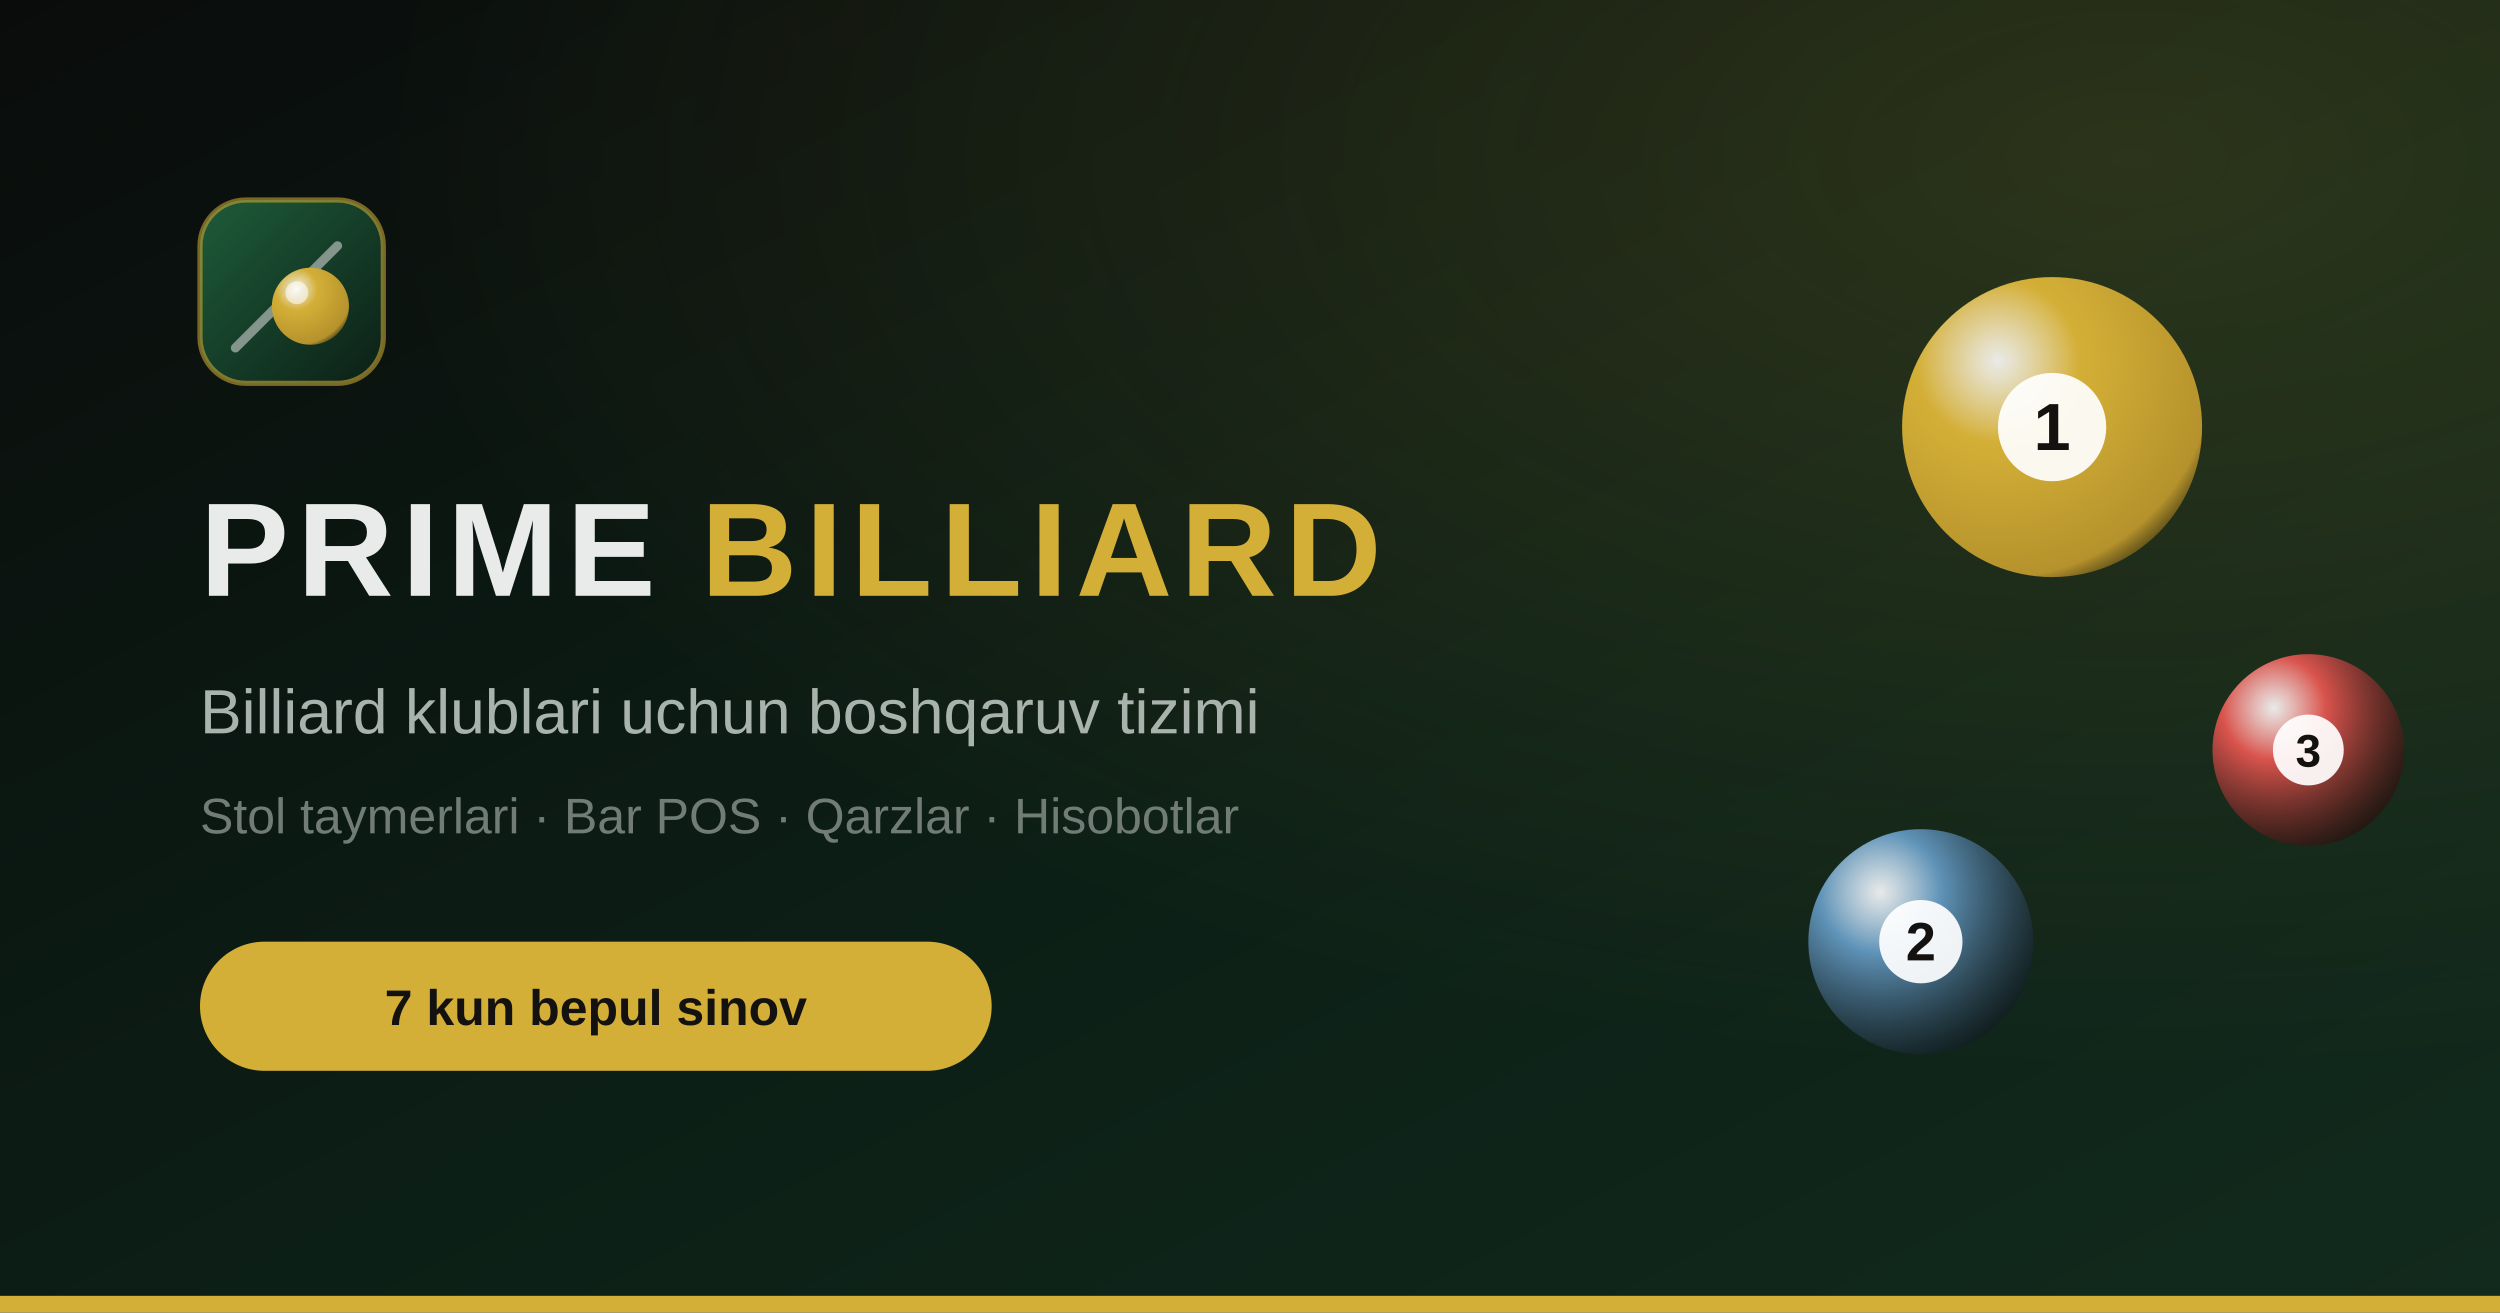
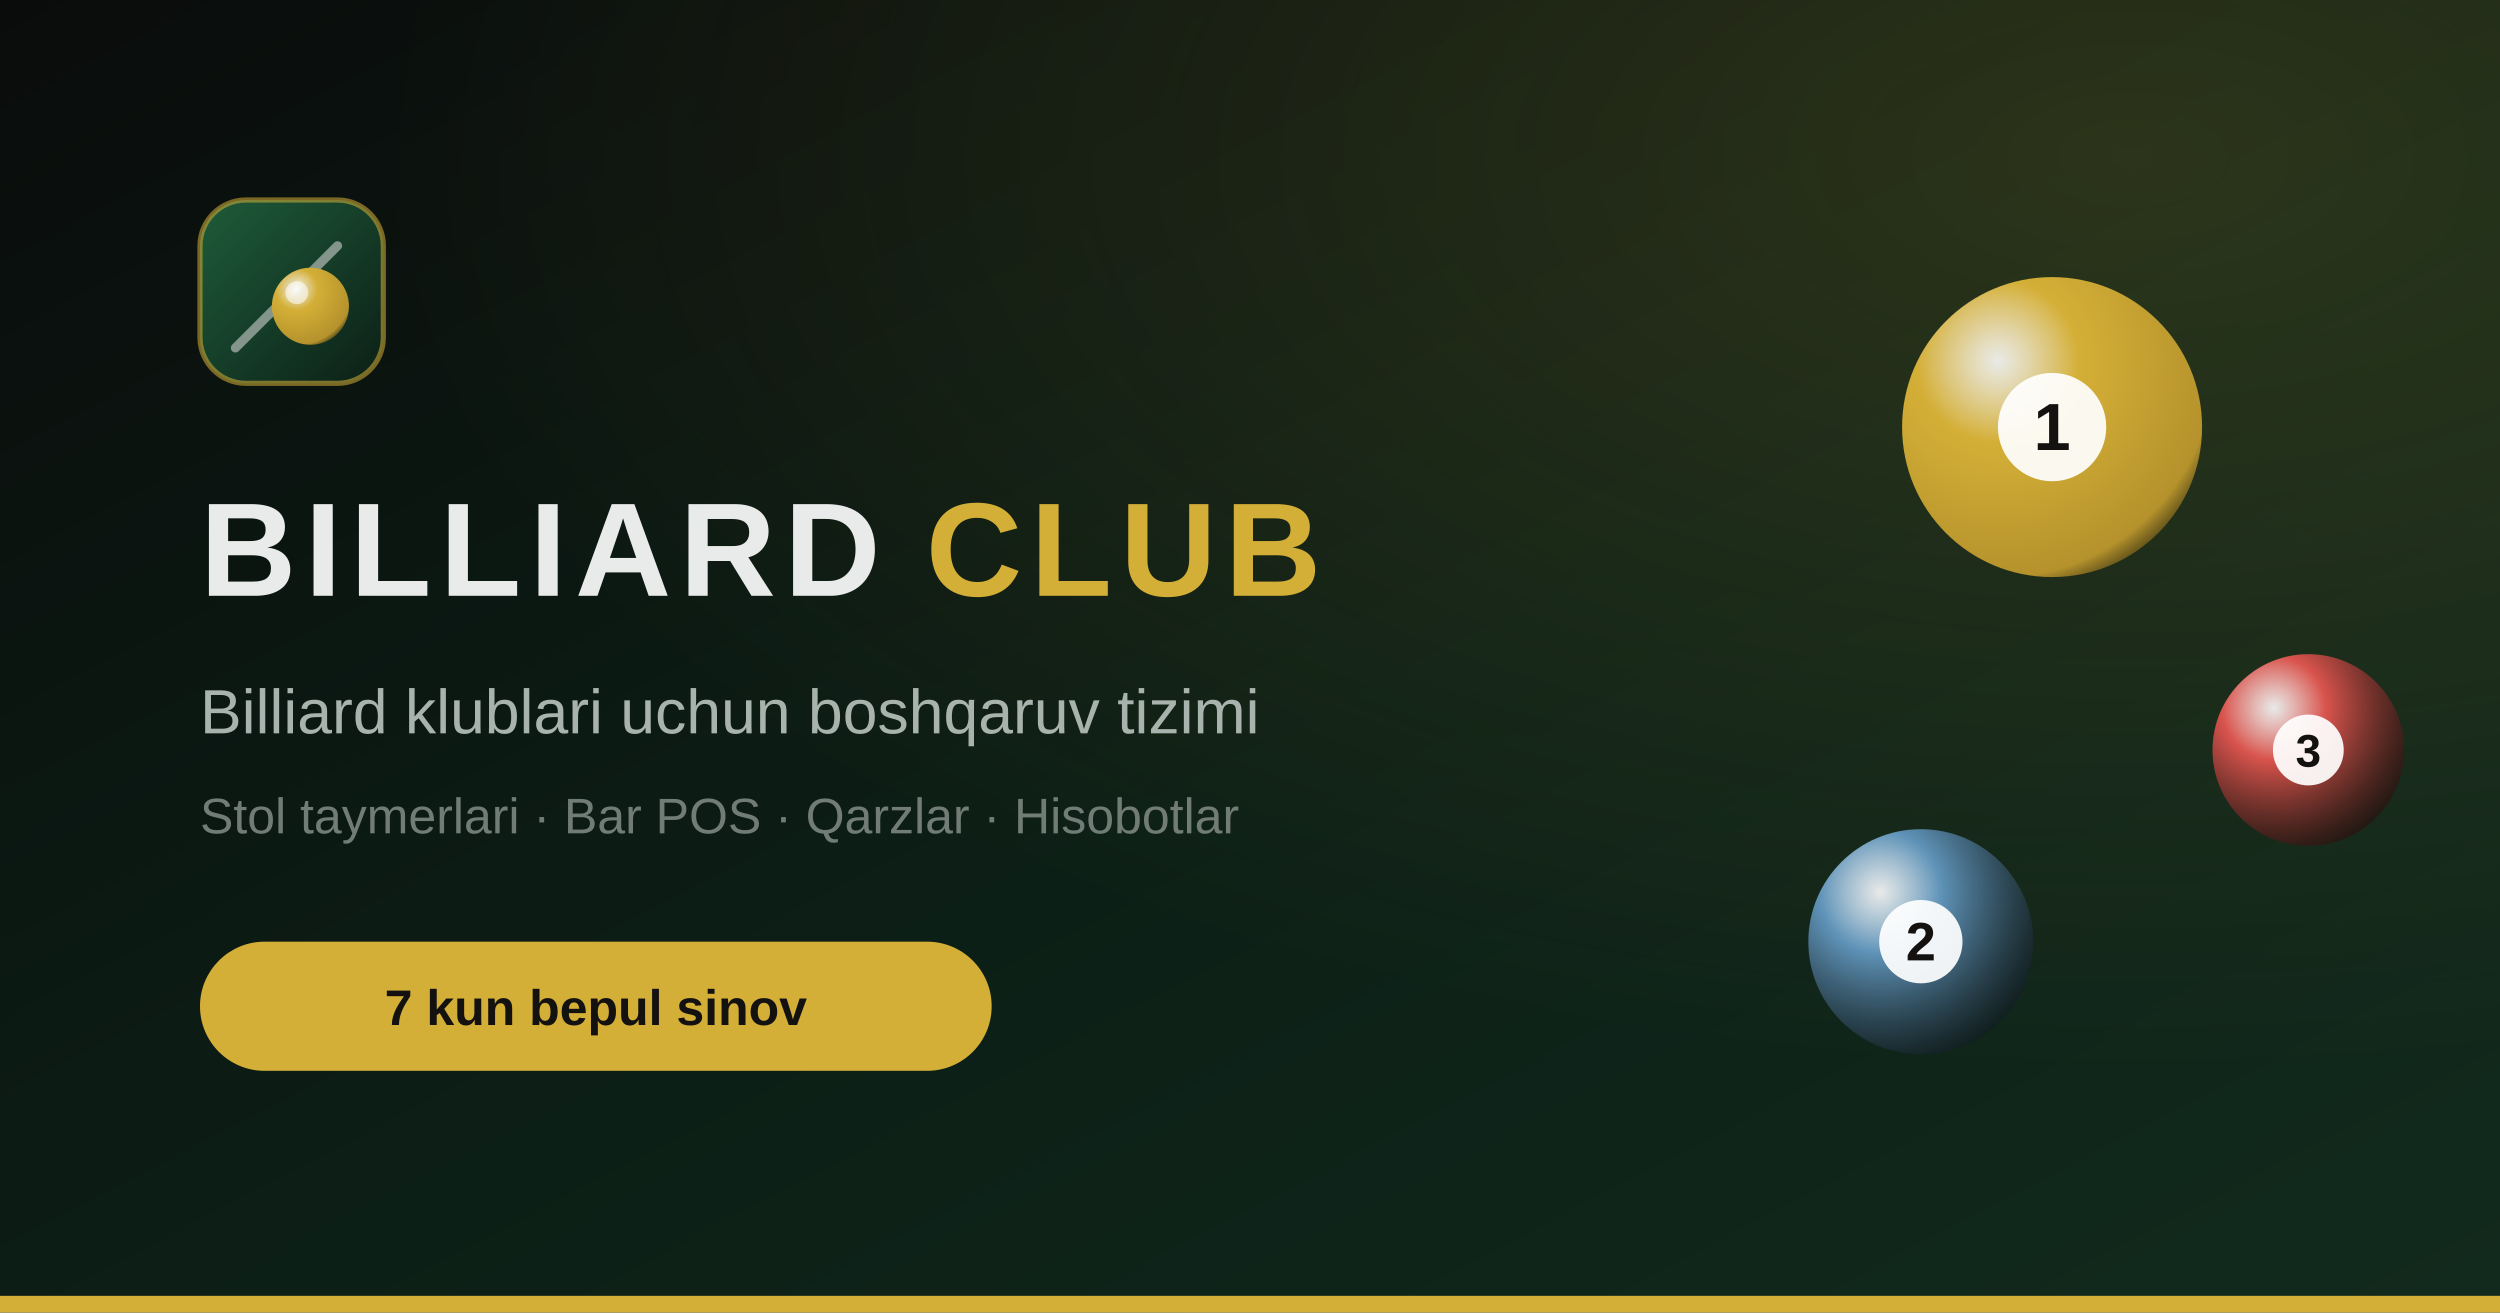
<svg xmlns="http://www.w3.org/2000/svg" width="1200" height="630" viewBox="0 0 1200 630">
  <defs>
    <linearGradient id="page" x1="0" y1="0" x2="1" y2="1">
      <stop offset="0%" stop-color="#0a0c0b" />
      <stop offset="55%" stop-color="#0c1f16" />
      <stop offset="100%" stop-color="#122a1d" />
    </linearGradient>
    <radialGradient id="goldGlow" cx="0.85" cy="0.12" r="0.7">
      <stop offset="0%" stop-color="#d4af37" stop-opacity="0.16" />
      <stop offset="100%" stop-color="#d4af37" stop-opacity="0" />
    </radialGradient>
    <radialGradient id="ballGold" cx="0.32" cy="0.28" r="0.9">
      <stop offset="0%" stop-color="#ffffff" stop-opacity="0.9" />
      <stop offset="30%" stop-color="#d4af37" />
      <stop offset="80%" stop-color="#b5922c" />
      <stop offset="100%" stop-color="#000000" stop-opacity="0.6" />
    </radialGradient>
    <radialGradient id="ballRed" cx="0.32" cy="0.28" r="0.9">
      <stop offset="0%" stop-color="#ffffff" stop-opacity="0.9" />
      <stop offset="30%" stop-color="#d9544d" />
      <stop offset="100%" stop-color="#000000" stop-opacity="0.6" />
    </radialGradient>
    <radialGradient id="ballBlue" cx="0.32" cy="0.28" r="0.9">
      <stop offset="0%" stop-color="#ffffff" stop-opacity="0.9" />
      <stop offset="30%" stop-color="#5f93b8" />
      <stop offset="100%" stop-color="#000000" stop-opacity="0.6" />
    </radialGradient>
    <linearGradient id="felt" x1="0" y1="0" x2="1" y2="1">
      <stop offset="0%" stop-color="#1e5c3a" />
      <stop offset="100%" stop-color="#0c1f16" />
    </linearGradient>
  </defs>
  <rect width="1200" height="630" fill="url(#page)" />
  <rect width="1200" height="630" fill="url(#goldGlow)" />
  <g transform="translate(96, 96)">
    <rect x="0" y="0" width="88" height="88" rx="22" fill="url(#felt)" stroke="#d4af37" stroke-opacity="0.55" stroke-width="2.5" />
    <line x1="17" y1="71" x2="66" y2="22" stroke="#a9b3ad" stroke-opacity="0.75" stroke-width="4.4" stroke-linecap="round" />
    <circle cx="53" cy="51" r="18.5" fill="url(#ballGold)" />
    <circle cx="46.5" cy="44.5" r="5.5" fill="#ffffff" fill-opacity="0.55" />
  </g>
-   <text x="96" y="286" font-family="Segoe UI, Arial, sans-serif" font-size="64" font-weight="800" letter-spacing="4" fill="#e8ebe9">PRIME <tspan fill="#d4af37">BILLIARD</tspan>
+   <text x="96" y="286" font-family="Segoe UI, Arial, sans-serif" font-size="64" font-weight="800" letter-spacing="4" fill="#e8ebe9">BILLIARD <tspan fill="#d4af37">CLUB</tspan>
  </text>
  <text x="96" y="352" font-family="Segoe UI, Arial, sans-serif" font-size="30" font-weight="500" fill="#a9b3ad">Billiard klublari uchun boshqaruv tizimi</text>
  <text x="96" y="400" font-family="Segoe UI, Arial, sans-serif" font-size="24" fill="#717c76">Stol taymerlari · Bar POS · Qarzlar · Hisobotlar</text>
  <g transform="translate(96, 452)">
    <rect x="0" y="0" width="380" height="62" rx="31" fill="#d4af37" />
    <text x="190" y="40" text-anchor="middle" font-family="Segoe UI, Arial, sans-serif" font-size="24" font-weight="700" fill="#141210">7 kun bepul sinov</text>
  </g>
  <circle cx="985" cy="205" r="72" fill="url(#ballGold)" />
  <circle cx="985" cy="205" r="26" fill="#ffffff" fill-opacity="0.92" />
  <text x="985" y="216" text-anchor="middle" font-family="Segoe UI, Arial, sans-serif" font-size="32" font-weight="700" fill="#141210">1</text>
  <circle cx="1108" cy="360" r="46" fill="url(#ballRed)" />
  <circle cx="1108" cy="360" r="17" fill="#ffffff" fill-opacity="0.92" />
  <text x="1108" y="368" text-anchor="middle" font-family="Segoe UI, Arial, sans-serif" font-size="22" font-weight="700" fill="#141210">3</text>
  <circle cx="922" cy="452" r="54" fill="url(#ballBlue)" />
  <circle cx="922" cy="452" r="20" fill="#ffffff" fill-opacity="0.92" />
  <text x="922" y="461" text-anchor="middle" font-family="Segoe UI, Arial, sans-serif" font-size="26" font-weight="700" fill="#141210">2</text>
  <rect x="0" y="622" width="1200" height="8" fill="#d4af37" />
</svg>
